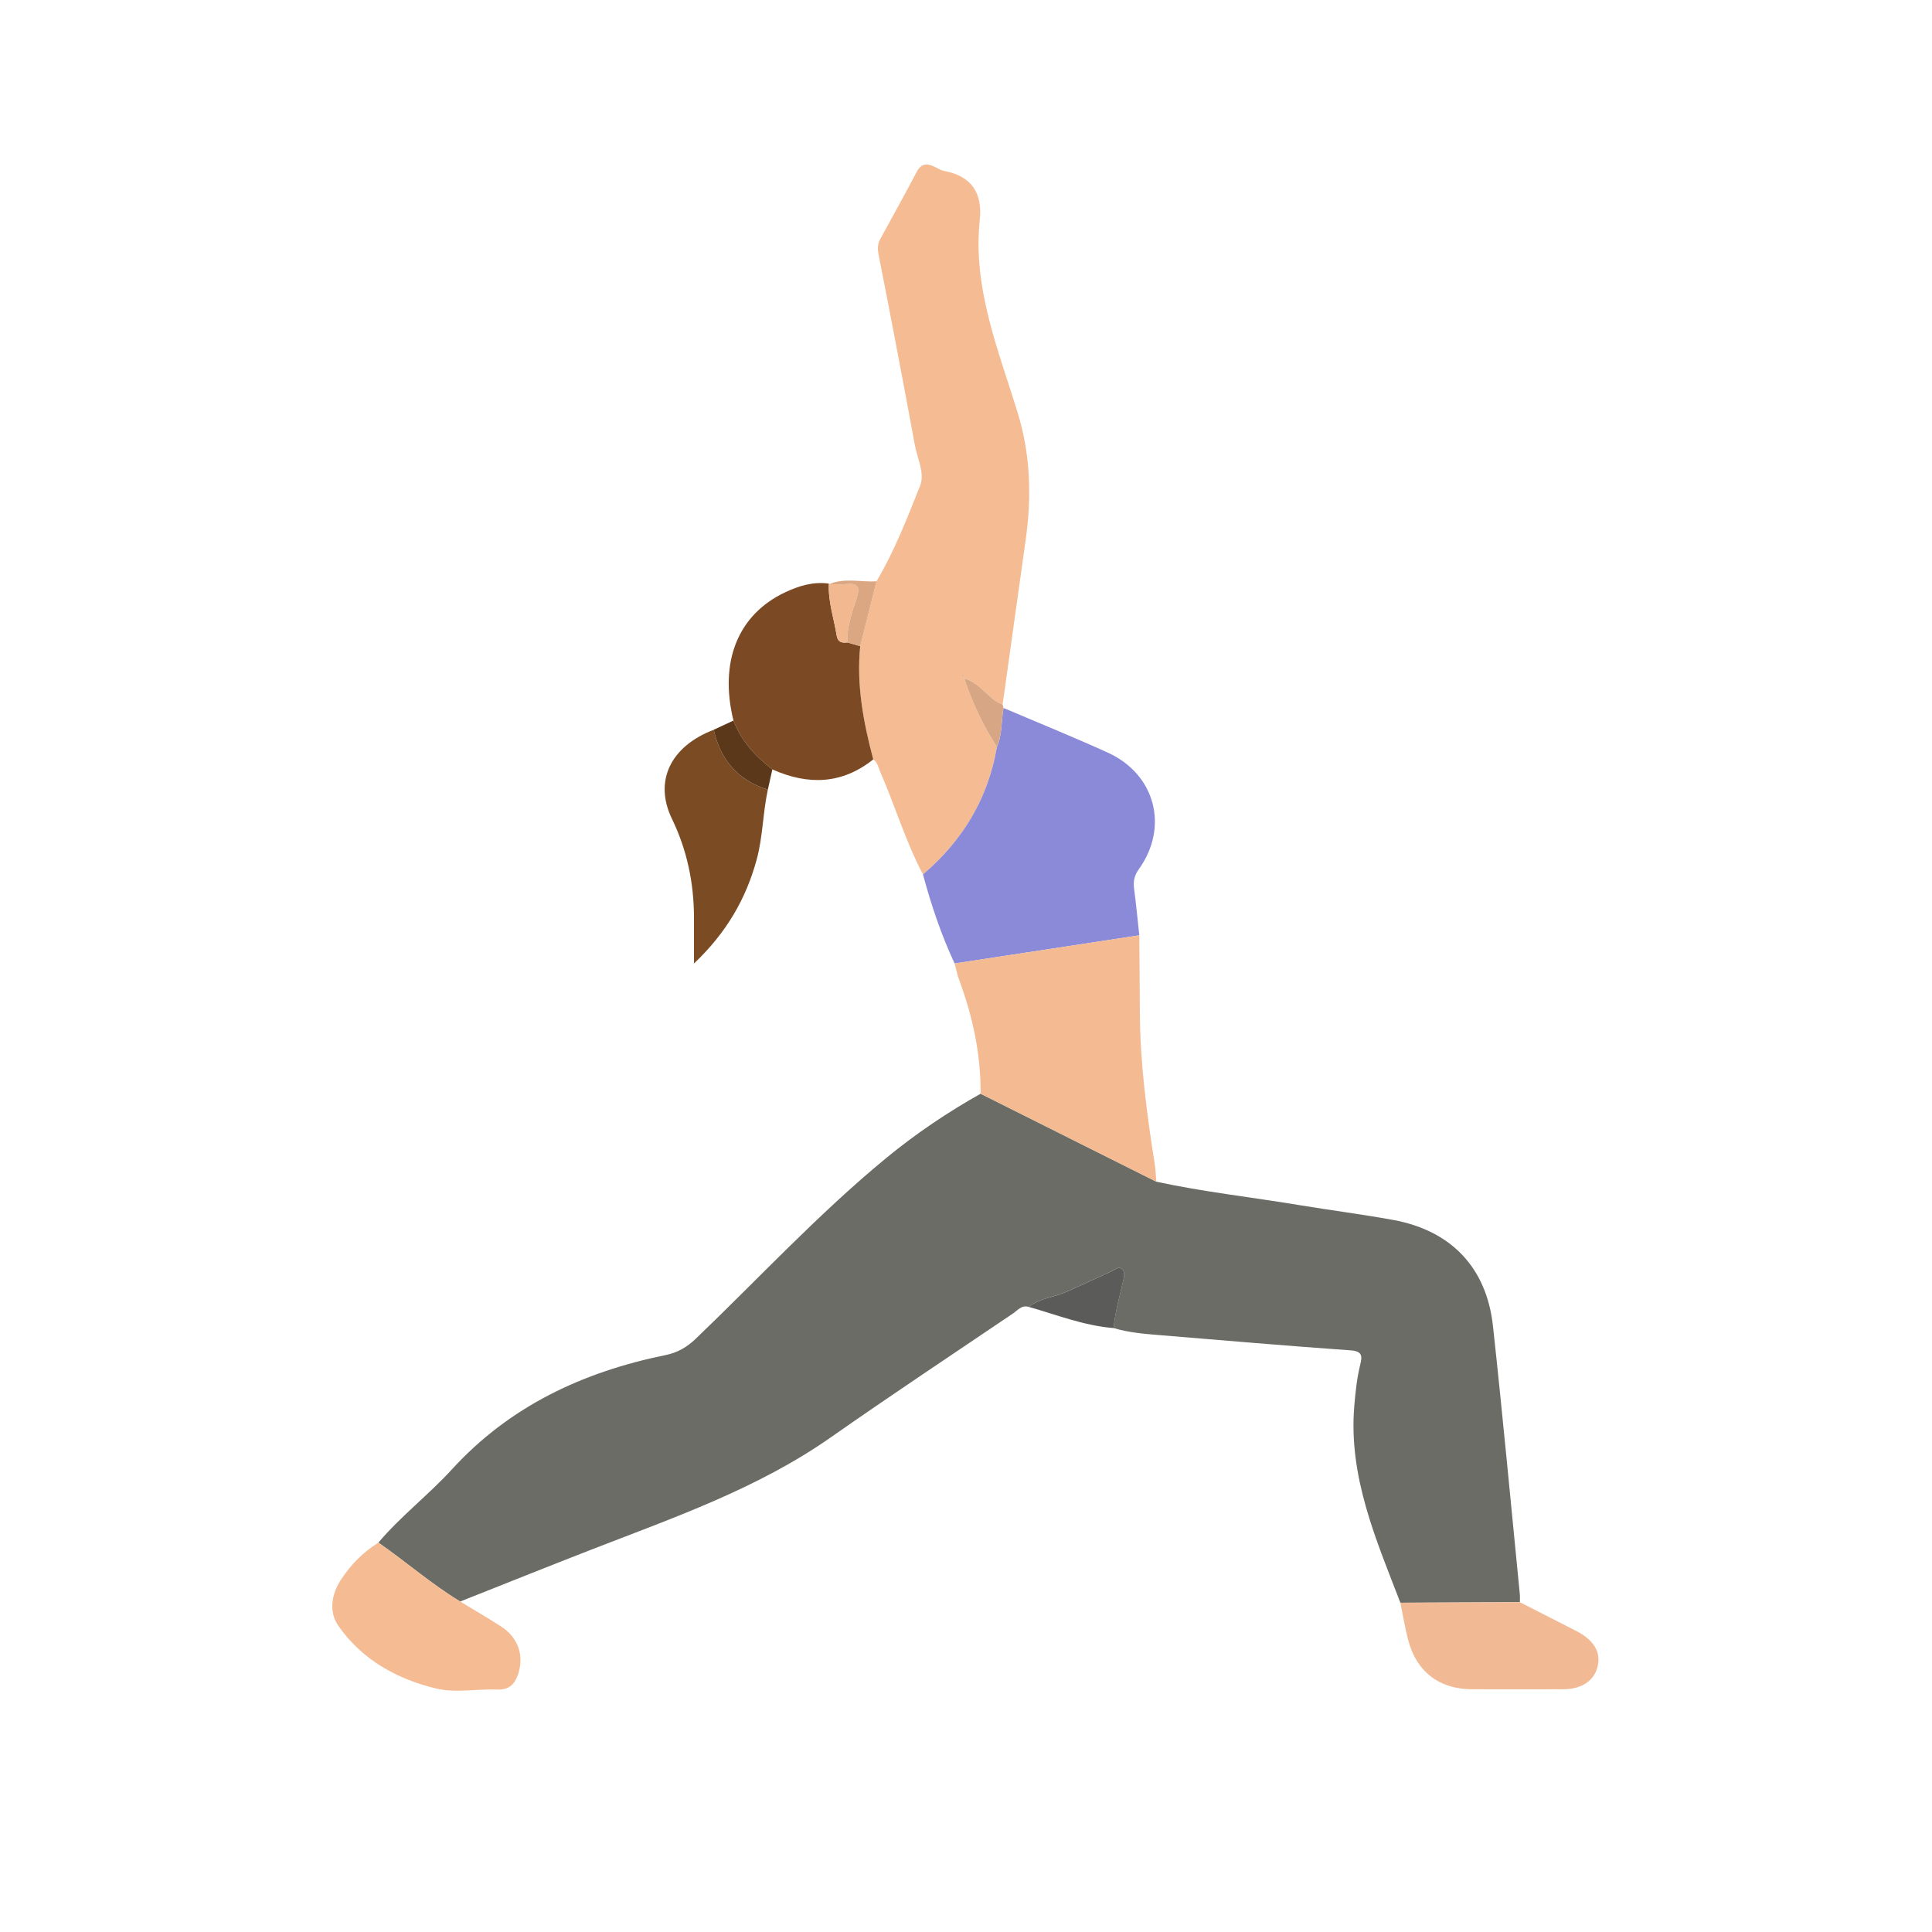
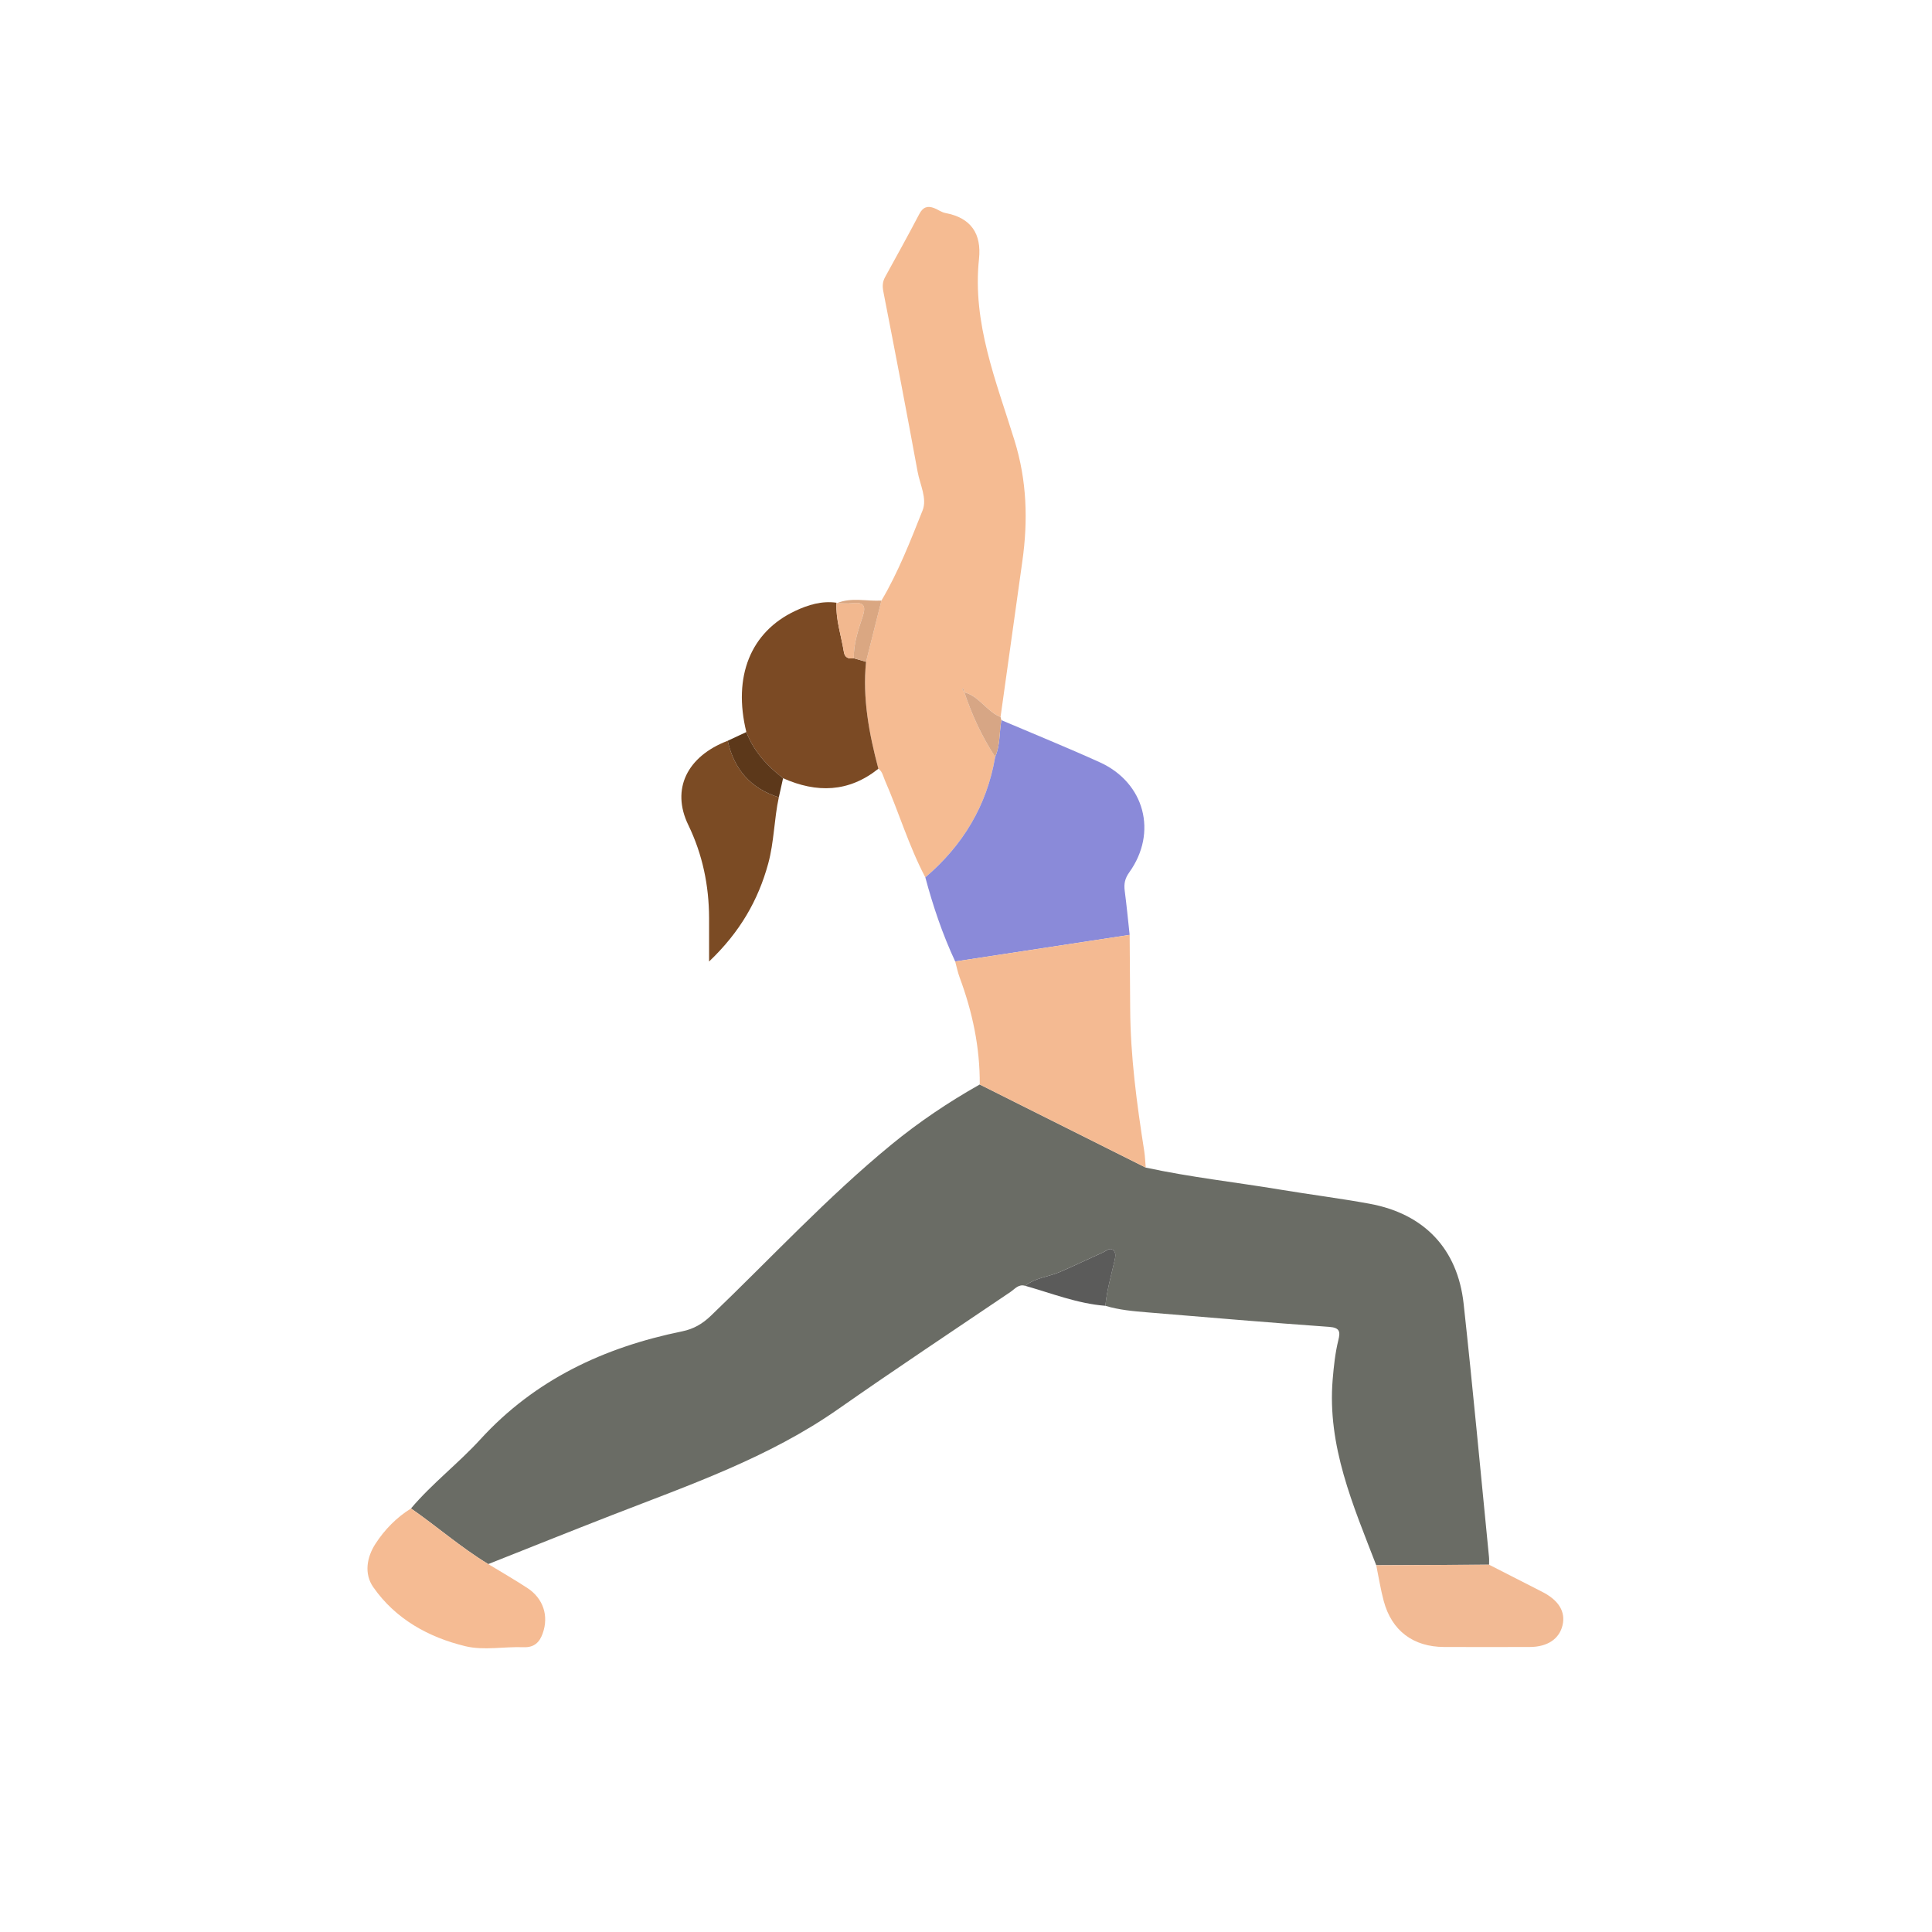
<svg xmlns="http://www.w3.org/2000/svg" width="501" height="501" viewBox="0 0 501 501" fill="none">
-   <path d="M266.76 338.901C264.943 338.345 263.915 339.774 262.702 340.593C246.922 351.27 231.038 361.805 215.429 372.737C196.37 386.084 174.637 393.562 153.256 401.877C141.922 406.287 130.641 410.824 119.335 415.301C111.857 410.77 105.282 404.992 98.119 400.026C103.926 393.155 111.124 387.669 117.166 381.055C132.174 364.625 151.17 355.769 172.567 351.401C175.729 350.756 178.145 349.34 180.463 347.118C196.878 331.382 212.346 314.64 229.958 300.175C237.559 293.933 245.706 288.45 254.282 283.621C269.474 291.225 284.663 298.829 299.856 306.433C312.061 309.078 324.478 310.437 336.781 312.481C344.941 313.837 353.161 314.869 361.295 316.358C376.278 319.101 385.492 328.703 387.146 343.835C389.677 366.99 391.814 390.187 394.109 413.367C394.179 414.063 394.128 414.767 394.131 415.469C383.803 415.517 373.475 415.568 363.146 415.615C356.803 399.162 349.659 382.906 351.189 364.599C351.494 360.964 351.872 357.354 352.745 353.81C353.294 351.585 353.228 350.381 350.227 350.169C333.597 348.994 316.985 347.565 300.367 346.19C296.462 345.867 292.55 345.533 288.772 344.384C289.162 340.209 290.334 336.199 291.258 332.135C291.49 331.119 291.842 329.734 290.82 329.004C289.928 328.363 288.997 329.318 288.14 329.706C284.197 331.484 280.291 333.351 276.326 335.075C273.176 336.443 269.56 336.65 266.753 338.897L266.76 338.901Z" fill="#6A6C65" />
-   <path d="M227.286 150.75C231.947 142.911 235.23 134.408 238.589 125.994C239.891 122.734 237.868 118.895 237.221 115.358C234.201 98.87 231.042 82.408 227.823 65.955C227.531 64.459 227.575 63.247 228.28 61.958C231.442 56.182 234.649 50.429 237.697 44.593C238.691 42.695 239.961 42.276 241.793 42.993C242.834 43.403 243.796 44.139 244.866 44.339C251.937 45.663 254.81 50.067 254.077 56.96C252.2 74.581 258.827 90.596 263.834 106.808C267.247 117.857 267.558 128.766 265.977 139.974C263.964 154.22 261.986 168.469 259.995 182.719C256.172 181.204 254.178 177.017 250.061 175.937C249.956 175.572 249.851 175.207 249.749 174.842C249.641 174.912 249.537 174.978 249.429 175.048C249.638 175.347 249.848 175.645 250.057 175.94C252.153 182.198 254.899 188.145 258.522 193.673C256.239 207.081 249.632 217.984 239.342 226.75C234.836 218.215 232.099 208.944 228.251 200.134C227.753 198.994 227.578 197.695 226.448 196.918C223.895 187.294 222.057 177.585 223.063 167.549C224.47 161.948 225.876 156.344 227.283 150.743L227.286 150.75Z" fill="#F5BB92" />
-   <path d="M239.342 226.753C249.629 217.987 256.239 207.084 258.522 193.676C259.919 190.45 259.621 186.942 260.224 183.583C269.241 187.427 278.334 191.107 287.259 195.159C299.572 200.75 303.185 214.434 295.33 225.381C294.142 227.039 293.838 228.531 294.088 230.43C294.619 234.456 295 238.501 295.444 242.539C279.477 244.974 263.51 247.41 247.543 249.845C244.073 242.409 241.463 234.668 239.342 226.753Z" fill="#8A8AD9" />
-   <path d="M247.543 249.848C263.51 247.412 279.477 244.977 295.444 242.542C295.492 249.263 295.555 255.985 295.587 262.706C295.654 275.873 297.4 288.875 299.438 301.848C299.677 303.362 299.721 304.905 299.858 306.436C284.665 298.832 269.476 291.228 254.284 283.623C254.36 273.467 252.286 263.716 248.765 254.232C248.238 252.813 247.943 251.311 247.543 249.848Z" fill="#F4BA92" />
-   <path d="M223.066 167.555C222.056 177.591 223.897 187.297 226.45 196.924C218.29 203.442 209.502 203.626 200.285 199.527C195.878 196.137 192.227 192.139 190.198 186.853C186.448 171.584 191.36 159.348 203.628 153.582C207.19 151.909 210.915 150.778 214.944 151.337C214.709 155.979 216.255 160.351 216.973 164.847C217.239 166.514 218.3 166.777 219.7 166.59C220.821 166.911 221.945 167.234 223.066 167.555Z" fill="#7B4A24" />
-   <path d="M98.12 400.029C105.283 404.995 111.858 410.777 119.335 415.304C122.911 417.479 126.543 419.565 130.045 421.851C134.433 424.712 136.004 429.49 134.287 434.326C133.42 436.767 131.975 438.237 129.016 438.126C123.701 437.923 118.132 439.069 113.097 437.86C102.965 435.424 93.872 430.405 87.751 421.619C85.217 417.984 85.95 413.425 88.398 409.672C90.919 405.801 94.148 402.506 98.12 400.029Z" fill="#F5BB93" />
-   <path d="M363.151 415.622C373.479 415.574 383.807 415.523 394.136 415.476C398.993 417.955 403.851 420.438 408.709 422.915C413.271 425.242 415.183 428.388 414.297 432.116C413.405 435.869 410.15 438.05 405.308 438.063C397.466 438.085 389.621 438.091 381.778 438.063C373.279 438.031 367.383 433.586 365.199 425.423C364.338 422.203 363.821 418.892 363.147 415.622H363.151Z" fill="#F2BA94" />
-   <path d="M199.114 204.773C197.809 210.789 197.834 217.009 196.196 222.988C193.434 233.059 188.458 241.768 179.965 249.855C179.965 245.232 179.978 241.558 179.965 237.882C179.927 228.95 178.184 220.47 174.247 212.339C169.497 202.528 173.917 193.505 185.087 189.244C186.811 197.089 191.398 202.347 199.117 204.773H199.114Z" fill="#7B4B24" />
-   <path d="M266.761 338.901C269.564 336.653 273.184 336.447 276.333 335.078C280.299 333.354 284.204 331.488 288.148 329.71C289.008 329.322 289.938 328.37 290.827 329.008C291.846 329.741 291.494 331.122 291.265 332.138C290.342 336.202 289.17 340.216 288.779 344.388C281.134 343.788 274.044 340.959 266.764 338.895L266.761 338.901Z" fill="#5B5B5A" />
-   <path d="M199.114 204.773C191.393 202.347 186.808 197.089 185.084 189.244C186.789 188.447 188.494 187.647 190.199 186.85C192.228 192.136 195.876 196.13 200.286 199.524C199.895 201.274 199.505 203.023 199.114 204.769V204.773Z" fill="#5C381A" />
-   <path d="M219.701 166.59C218.301 166.781 217.24 166.517 216.973 164.847C216.253 160.351 214.706 155.979 214.945 151.337L215.059 151.455C216.462 151.468 217.881 151.626 219.263 151.464C222.406 151.099 223.146 152.115 222.123 155.176C220.895 158.859 219.631 162.599 219.701 166.587V166.59Z" fill="#F2B88F" />
-   <path d="M260.223 183.582C259.62 186.942 259.918 190.45 258.521 193.676C254.899 188.148 252.155 182.201 250.057 175.943H250.06C254.178 177.02 256.172 181.211 259.994 182.722C260.071 183.008 260.147 183.297 260.223 183.582Z" fill="#D7A685" />
-   <path d="M219.7 166.59C219.627 162.602 220.894 158.862 222.123 155.179C223.145 152.118 222.402 151.102 219.262 151.468C217.881 151.629 216.462 151.468 215.059 151.458C219.053 149.788 223.212 150.988 227.289 150.75C225.882 156.351 224.476 161.955 223.069 167.555C221.948 167.235 220.824 166.911 219.704 166.59H219.7Z" fill="#DAA782" />
-   <path d="M250.057 175.943C249.848 175.645 249.638 175.346 249.429 175.051C249.537 174.981 249.641 174.915 249.749 174.845C249.854 175.21 249.959 175.575 250.061 175.94L250.057 175.943Z" fill="#D7A685" />
+   <path d="M265.848 333.437C264.133 332.912 263.161 334.262 262.015 335.035C247.112 345.12 232.11 355.069 217.369 365.393C199.368 377.999 178.843 385.061 158.65 392.915C147.945 397.08 137.291 401.365 126.613 405.593C119.551 401.314 113.341 395.856 106.576 391.166C112.061 384.677 118.859 379.496 124.565 373.25C138.739 357.732 156.68 349.369 176.888 345.243C179.874 344.634 182.156 343.296 184.345 341.197C199.848 326.336 214.457 310.525 231.091 296.863C238.269 290.968 245.964 285.789 254.063 281.228C268.412 288.41 282.757 295.591 297.105 302.773C308.632 305.271 320.36 306.554 331.979 308.485C339.686 309.766 347.449 310.74 355.132 312.147C369.282 314.738 377.984 323.805 379.546 338.097C381.936 359.966 383.954 381.874 386.122 403.766C386.188 404.423 386.14 405.089 386.143 405.752C376.389 405.797 366.634 405.845 356.88 405.89C350.888 390.351 344.142 374.998 345.587 357.708C345.875 354.274 346.232 350.865 347.056 347.518C347.575 345.416 347.512 344.28 344.678 344.079C328.972 342.97 313.283 341.62 297.588 340.322C293.9 340.016 290.205 339.701 286.637 338.616C287.006 334.672 288.112 330.885 288.985 327.047C289.204 326.087 289.537 324.78 288.571 324.09C287.729 323.485 286.85 324.387 286.04 324.753C282.316 326.432 278.628 328.195 274.883 329.824C271.908 331.116 268.492 331.311 265.842 333.434L265.848 333.437Z" fill="#6A6C65" />
+   <path d="M228.567 155.739C232.969 148.336 236.07 140.305 239.242 132.359C240.472 129.279 238.562 125.654 237.95 122.314C235.098 106.742 232.115 91.194 229.074 75.655C228.798 74.243 228.84 73.097 229.506 71.88C232.492 66.425 235.521 60.992 238.4 55.48C239.338 53.687 240.538 53.291 242.268 53.969C243.251 54.356 244.16 55.052 245.171 55.24C251.849 56.491 254.562 60.65 253.87 67.16C252.097 83.802 258.356 98.927 263.084 114.238C266.308 124.673 266.602 134.977 265.108 145.562C263.207 159.017 261.339 172.474 259.459 185.932C255.849 184.502 253.966 180.547 250.076 179.527C249.977 179.182 249.878 178.837 249.782 178.493C249.681 178.559 249.582 178.622 249.48 178.688C249.678 178.969 249.875 179.251 250.073 179.53C252.052 185.44 254.646 191.057 258.068 196.277C255.912 208.941 249.672 219.238 239.953 227.517C235.698 219.457 233.113 210.701 229.479 202.38C229.008 201.303 228.843 200.077 227.776 199.342C225.365 190.253 223.629 181.083 224.579 171.605C225.907 166.315 227.236 161.023 228.564 155.733L228.567 155.739Z" fill="#F5BB92" />
+   <path d="M239.953 227.52C249.669 219.241 255.912 208.944 258.068 196.281C259.387 193.234 259.105 189.921 259.675 186.748C268.191 190.379 276.779 193.855 285.208 197.681C296.837 202.962 300.249 215.886 292.831 226.225C291.709 227.79 291.421 229.199 291.658 230.993C292.159 234.795 292.519 238.615 292.939 242.429C277.859 244.729 262.779 247.029 247.699 249.329C244.421 242.306 241.956 234.996 239.953 227.52Z" fill="#8A8AD9" />
+   <path d="M247.699 249.331C262.779 247.032 277.859 244.732 292.939 242.432C292.984 248.78 293.044 255.128 293.074 261.476C293.137 273.911 294.787 286.19 296.712 298.443C296.937 299.873 296.979 301.33 297.107 302.776C282.759 295.594 268.414 288.412 254.065 281.231C254.137 271.638 252.179 262.429 248.854 253.473C248.356 252.132 248.077 250.714 247.699 249.331Z" fill="#F4BA92" />
+   <path d="M224.581 171.61C223.628 181.089 225.367 190.256 227.778 199.348C220.071 205.504 211.771 205.678 203.066 201.807C198.904 198.604 195.456 194.829 193.54 189.836C189.998 175.416 194.637 163.859 206.224 158.414C209.588 156.833 213.106 155.766 216.911 156.294C216.689 160.678 218.149 164.807 218.827 169.053C219.079 170.627 220.08 170.876 221.403 170.699C222.461 171.002 223.523 171.308 224.581 171.61Z" fill="#7B4A24" />
+   <path d="M106.577 391.17C113.342 395.86 119.552 401.32 126.614 405.596C129.991 407.65 133.421 409.62 136.728 411.779C140.873 414.481 142.357 418.994 140.735 423.561C139.916 425.867 138.552 427.255 135.757 427.15C130.737 426.958 125.478 428.041 120.722 426.898C111.153 424.599 102.565 419.858 96.784 411.561C94.391 408.127 95.084 403.821 97.396 400.277C99.776 396.621 102.826 393.509 106.577 391.17Z" fill="#F5BB93" />
+   <path d="M356.884 405.896C366.638 405.851 376.393 405.803 386.147 405.758C390.735 408.1 395.323 410.445 399.911 412.784C404.22 414.982 406.025 417.953 405.189 421.474C404.346 425.018 401.272 427.078 396.7 427.09C389.293 427.111 381.883 427.117 374.477 427.09C366.449 427.06 360.881 422.862 358.818 415.152C358.005 412.112 357.517 408.984 356.881 405.896H356.884Z" fill="#F2BA94" />
+   <path d="M201.96 206.76C200.728 212.443 200.752 218.317 199.205 223.964C196.596 233.475 191.897 241.7 183.876 249.338C183.876 244.972 183.888 241.502 183.876 238.03C183.84 229.595 182.193 221.586 178.475 213.906C173.989 204.64 178.163 196.118 188.712 192.094C190.341 199.504 194.674 204.47 201.963 206.76H201.96Z" fill="#7B4B24" />
+   <path d="M265.849 333.437C268.496 331.314 271.915 331.119 274.889 329.827C278.635 328.199 282.323 326.436 286.047 324.756C286.86 324.39 287.739 323.491 288.578 324.094C289.541 324.786 289.208 326.091 288.992 327.05C288.119 330.888 287.013 334.679 286.644 338.619C279.423 338.052 272.727 335.38 265.852 333.431L265.849 333.437Z" fill="#5B5B5A" />
+   <path d="M201.961 206.76C194.668 204.469 190.338 199.504 188.71 192.094C190.32 191.341 191.93 190.586 193.541 189.833C195.457 194.826 198.902 198.598 203.067 201.803C202.699 203.456 202.33 205.108 201.961 206.757V206.76Z" fill="#5C381A" />
+   <path d="M221.404 170.699C220.082 170.879 219.08 170.63 218.828 169.053C218.147 164.807 216.687 160.678 216.912 156.294L217.02 156.405C218.345 156.417 219.686 156.567 220.99 156.414C223.959 156.069 224.657 157.029 223.692 159.919C222.531 163.398 221.338 166.93 221.404 170.696V170.699Z" fill="#F2B88F" />
+   <path d="M259.675 186.748C259.105 189.92 259.387 193.234 258.068 196.28C254.646 191.06 252.055 185.443 250.073 179.533H250.076C253.965 180.55 255.849 184.508 259.459 185.935C259.531 186.205 259.603 186.478 259.675 186.748Z" fill="#D7A685" />
+   <path d="M221.404 170.7C221.335 166.933 222.531 163.401 223.691 159.923C224.657 157.032 223.955 156.072 220.99 156.417C219.685 156.57 218.345 156.417 217.02 156.408C220.792 154.831 224.72 155.964 228.57 155.74C227.242 161.029 225.913 166.322 224.585 171.611C223.527 171.308 222.465 171.003 221.407 170.7H221.404Z" fill="#DAA782" />
+   <path d="M250.073 179.533C249.875 179.251 249.677 178.969 249.479 178.691C249.581 178.625 249.68 178.562 249.782 178.496C249.881 178.84 249.98 179.185 250.076 179.53L250.073 179.533Z" fill="#D7A685" />
</svg>
